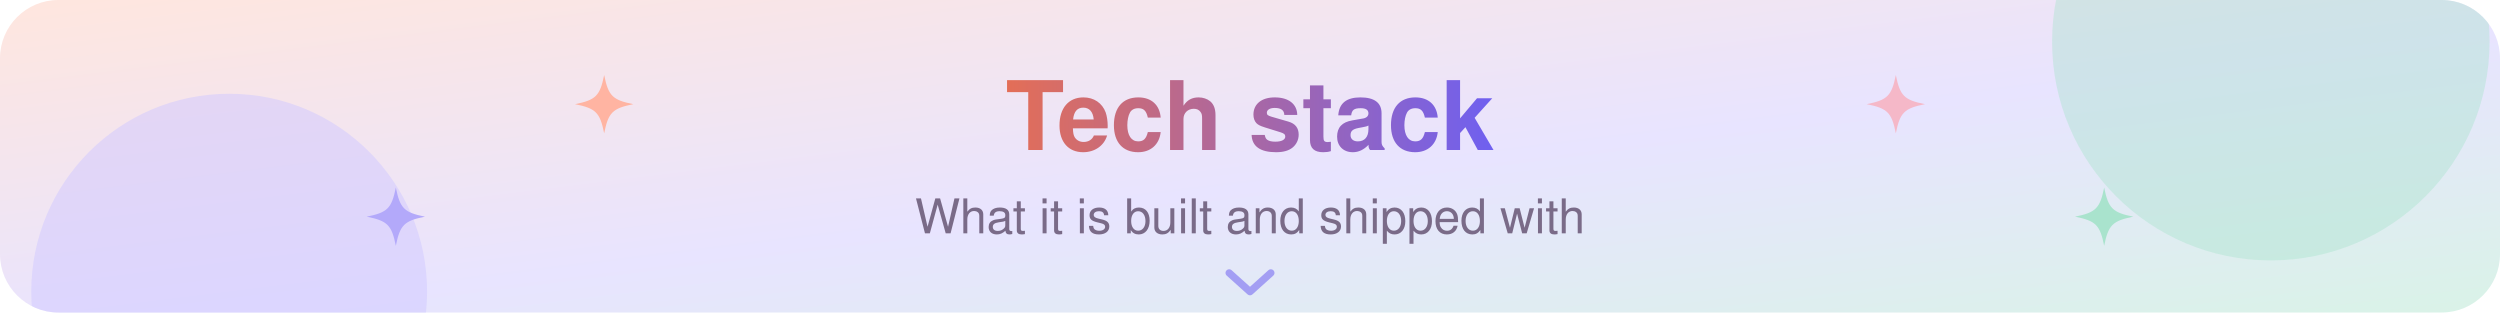
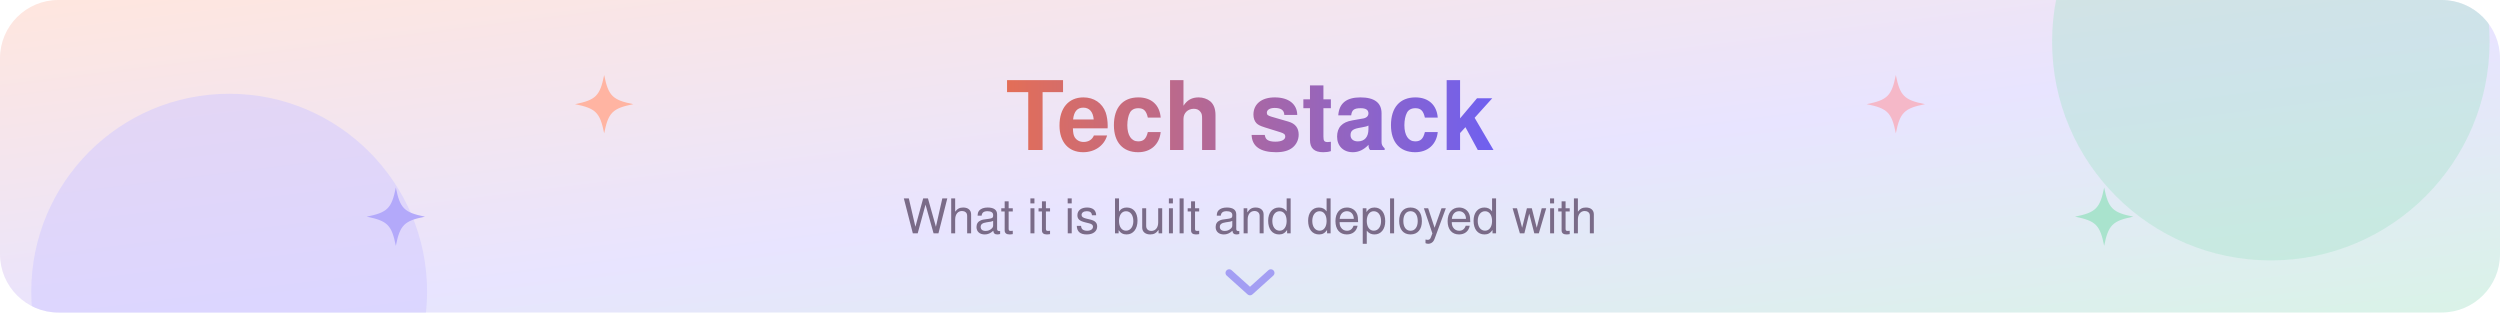
<svg xmlns="http://www.w3.org/2000/svg" viewBox="0 0 1200 150" width="1200" height="150" role="img" aria-label="Tech stack">
  <defs>
    <linearGradient id="bg" x1="0" y1="0" x2="1" y2="1">
      <stop offset="0" stop-color="#FFE6DE" />
      <stop offset=".55" stop-color="#E8E4FF" />
      <stop offset="1" stop-color="#D9F3E7" />
    </linearGradient>
    <linearGradient id="t" x1="0" y1="0" x2="1" y2="0">
      <stop offset="0" stop-color="#E36E57" />
      <stop offset="1" stop-color="#6F60F0" />
    </linearGradient>
    <clipPath id="c">
      <rect width="1200" height="150" rx="28" />
    </clipPath>
    <path id="s" d="M0-14C2-4 4-2 14 0 4 2 2 4 0 14-2 4-4 2-14 0-4-2-2-4 0-14Z" />
    <path id="pin" d="M0 0C-5-9-22-20-22-37a22 22 0 0 1 44 0C22-20 5-9 0 0Z" />
  </defs>
  <style>
.blob{animation:drift 11s ease-in-out infinite alternate}.b2{animation-duration:14s;animation-direction:alternate-reverse}.b3{animation-duration:17s}
.bob{animation:bob 3.4s ease-in-out infinite}.d1{animation-delay:-.9s}.d2{animation-delay:-1.8s}.d3{animation-delay:-2.6s}
.walk{stroke-dasharray:3 15;animation:walk 3s linear infinite}
.tw{animation:tw 3.2s ease-in-out infinite}.t2{animation-delay:-1s}.t3{animation-delay:-2s}
.rise{animation:rise .9s ease-out both}.r2{animation-delay:.2s}
@keyframes drift{to{transform:translate(40px,-20px) scale(1.12)}}
@keyframes bob{0%,100%{transform:translateY(0)}50%{transform:translateY(-10px)}}
@keyframes walk{to{stroke-dashoffset:-54}}
@keyframes tw{0%,100%{opacity:.35}50%{opacity:1}}
@keyframes rise{from{opacity:0;transform:translateY(16px)}}
@media (prefers-reduced-motion:reduce){*{animation:none!important}}
</style>
  <g clip-path="url(#c)">
    <rect width="1200" height="150" fill="url(#bg)" />
    <circle class="blob" cx="110" cy="140" r="95" fill="#CFC8FF" opacity=".5" />
    <circle class="blob b2" cx="1090" cy="20" r="105" fill="#A9E3CD" opacity=".42" />
    <use class="tw" href="#s" x="290" y="50" fill="#FFB4A2" />
    <use class="tw t2" href="#s" x="190" y="104" fill="#B3A9FA" />
    <use class="tw t3" href="#s" x="910" y="50" fill="#F5B8C8" />
    <use class="tw" href="#s" x="1010" y="104" fill="#A9E3CD" />
    <g font-family="-apple-system,BlinkMacSystemFont,'Segoe UI',Helvetica,Arial,sans-serif" text-anchor="middle">
      <text x="600" y="72" font-size="46" font-weight="800" fill="url(#t)">Tech stack</text>
-       <text x="600" y="112" font-size="23" fill="#7A6B88">What it is built and shipped with</text>
+       <text x="600" y="112" font-size="23" fill="#7A6B88">What it is built and deployed with</text>
    </g>
    <g transform="translate(600 136)">
      <g class="bob">
        <path d="M-10-5l10 9 10-9" fill="none" stroke="#6F60F0" stroke-opacity=".55" stroke-width="3.5" stroke-linecap="round" stroke-linejoin="round" />
      </g>
    </g>
  </g>
</svg>
